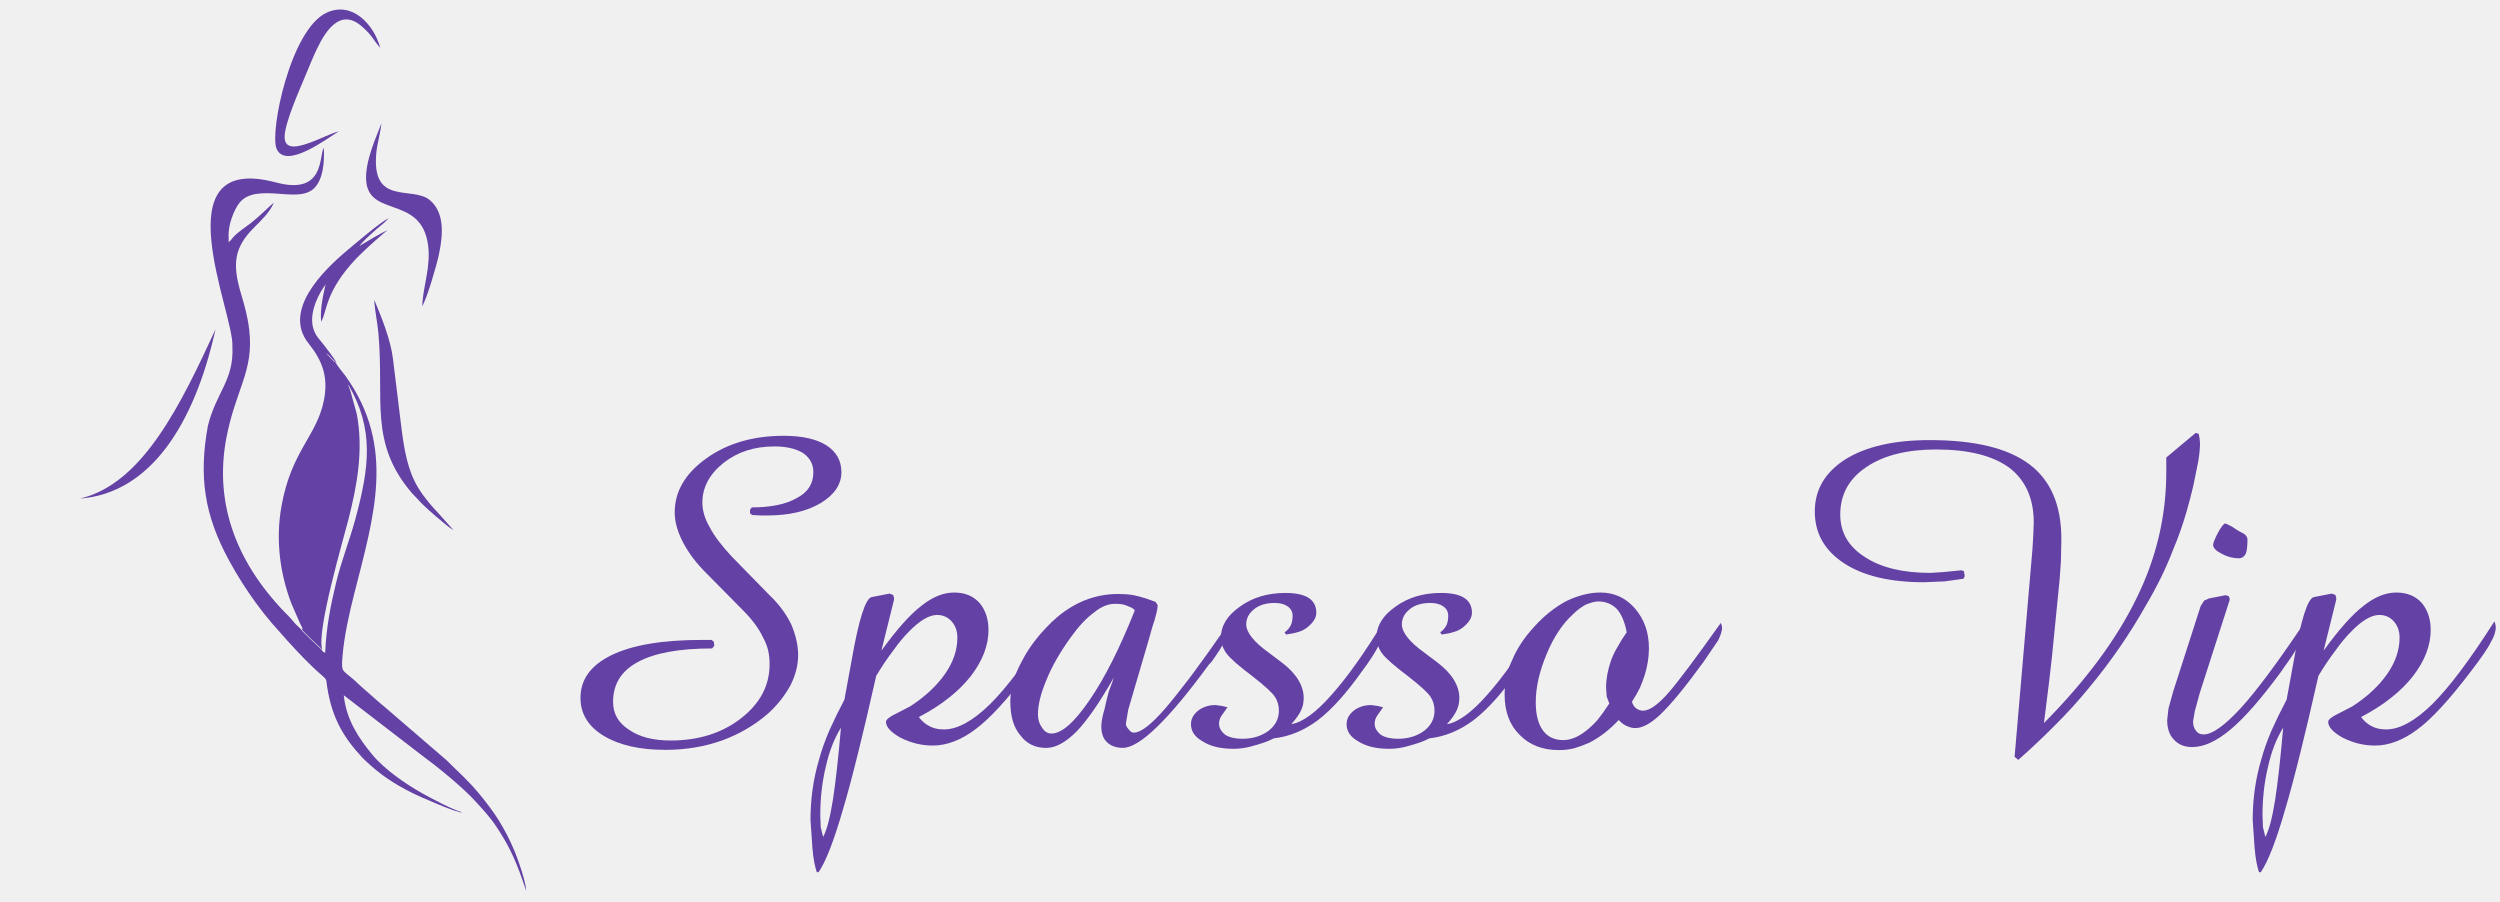
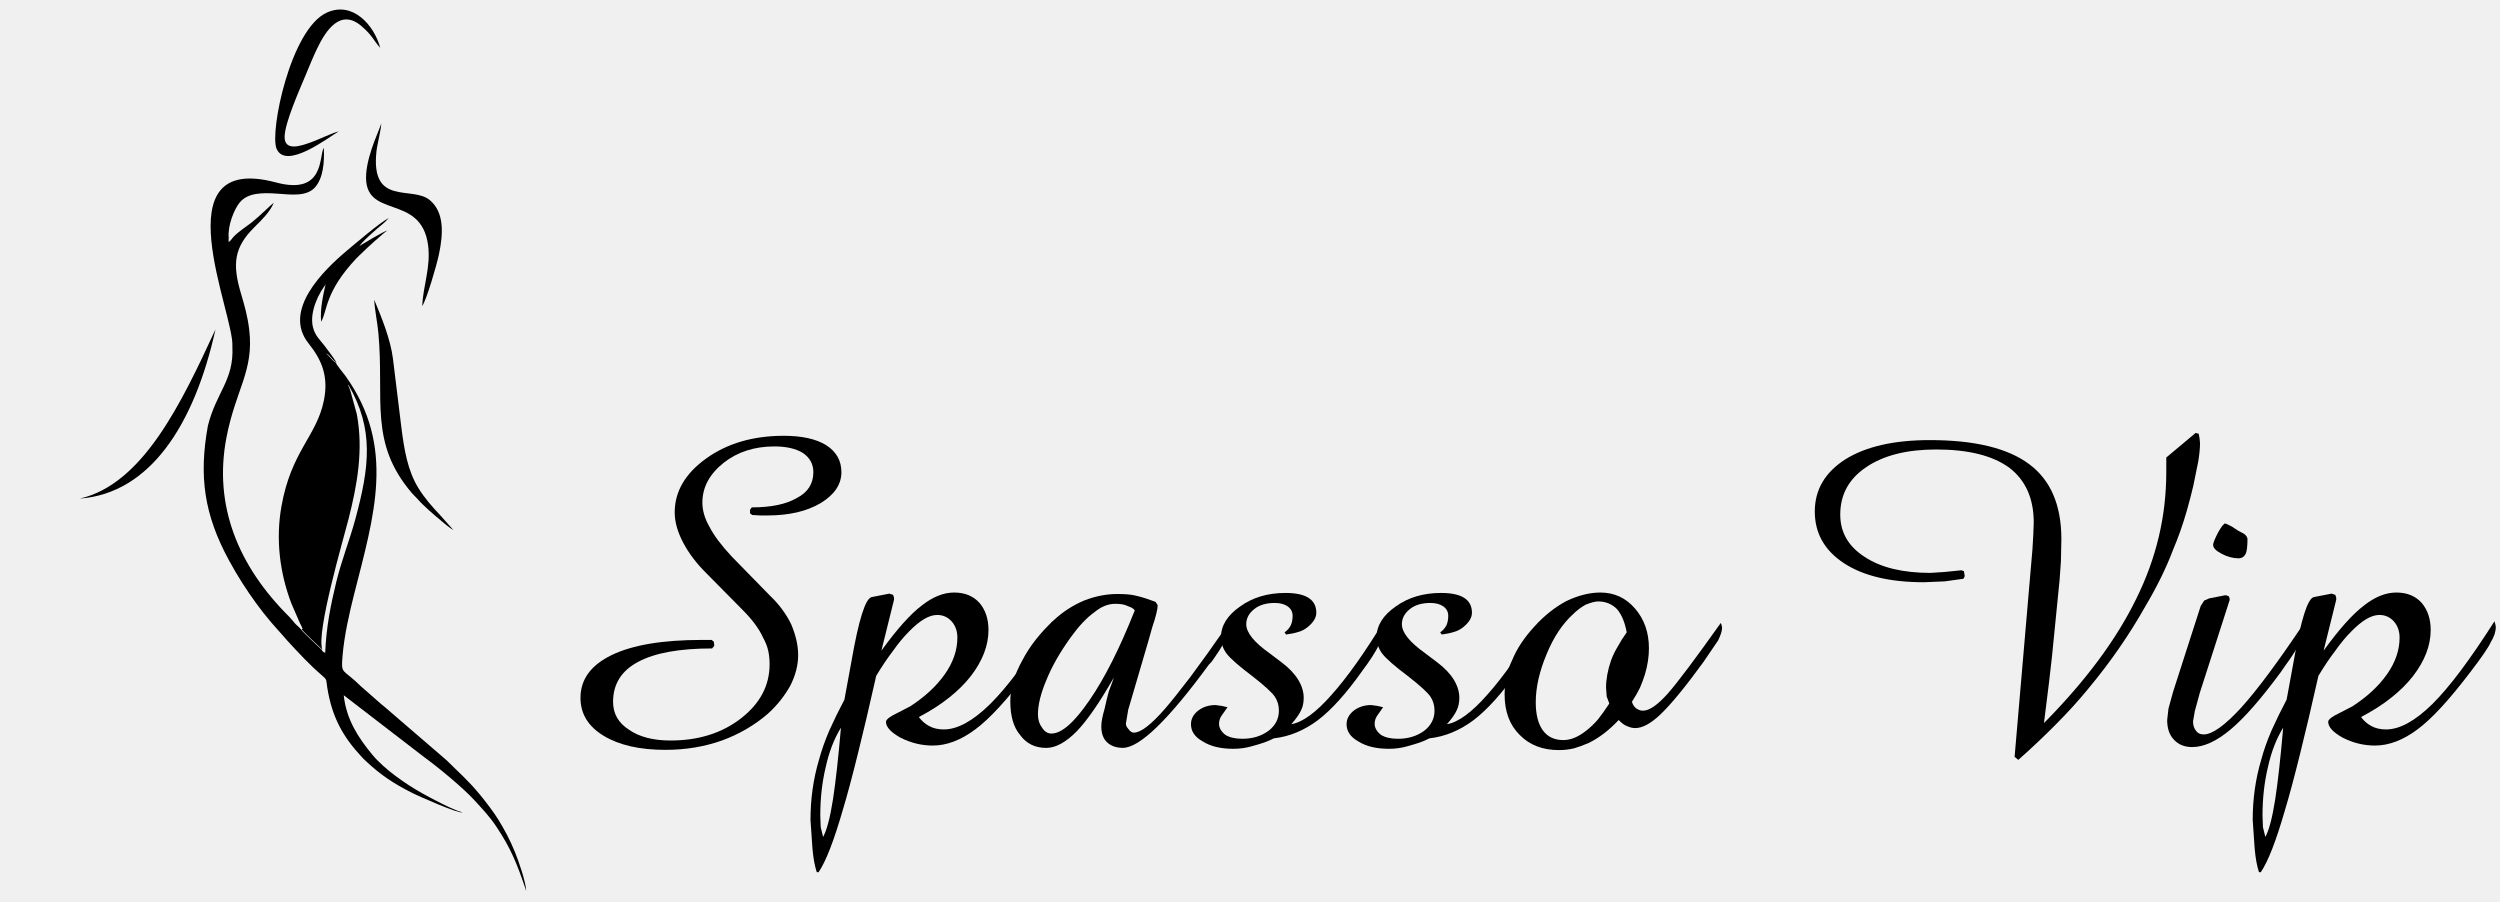
<svg xmlns="http://www.w3.org/2000/svg" version="1.1" id="Camada_1" x="0px" y="0px" viewBox="0 0 11853 4272" enable-background="new 0 0 11853 4272" xml:space="preserve">
-   <path fill-rule="evenodd" clip-rule="evenodd" fill="#6441A5" d="M1430.2,2983.1c6.2,11.3,82.1,82,98,96.5  c-30-81.4,99.2-520.4,124.1-618.1c41.6-163.5,71.2-328,39.4-498.1l-30.3-109.8c-14.9-39.6-10.4-23.9-6.3-29.6  c-8.8-21.1-37.3-57.1-50.9-75.4c-19.5-26.1-39.8-47.9-57.1-73.5c20.1,11.1,24.1,29.1,49,44.5c-20-32.1-38.2-54-58.4-81.4  c-18.9-25.6-43.3-44.9-53.8-86.3c-18.5-73.3,29.9-167.6,64.3-207.9c10.1-15.9,17.2-41.1,27.5-57.3  c50.6-80.2,117.9-105.6,128.6-118.6c3.3-14.9,89-89.1,102.5-99.9c7.9-6.4,10.2-7.9,17.9-15.2l19.2-19.5  c-41.3,20.1-157.5,119.9-198,153.8c-113.2,94.9-307.6,285-182.9,440.9c63.8,79.8,95.4,157.5,72.6,270.5  c-34.4,170.4-154.7,238.8-201.3,502.6c-27.6,155.9-8.2,315.5,47.8,461.4l40.2,92.4c1.8,3.6,6.7,12.4,7.7,15  C1438.9,2992.5,1434.4,2978.3,1430.2,2983.1z" />
-   <path fill-rule="evenodd" clip-rule="evenodd" fill="#6441A5" d="M1651.6,1824c123.7,212.3,99.2,392.6,33.3,636.8  c-27.1,100.4-65.2,194.1-90.9,299.8c-26.6,109.7-47.5,215.2-52.2,334.6c-9.4-4.5-12.6-5.3-17.2-15.5c-15.9-14.5-91.9-85.2-98-96.5  c-8.5-10.2-19.6-17.8-29.2-28.8c-9.1-10.5-15.9-19.9-25.7-29.7c-243.4-241.6-360-528.8-298-850.6c44-228.6,131.2-315.2,107.9-511  c-7.4-62.4-22.1-114.6-38.9-170.8c-41.9-140.1-33.2-219,62.5-314.1c31.1-31,76.5-74.4,92.7-117.1c-14.3,10.7-66.6,63.7-105.1,93.8  c-28.9,22.6-57.9,39.9-84.4,66.7c-9.2,9.4-12.4,18.3-24.5,26.3l0.3-22.1c-4.9-57.3,26.5-135.2,53.2-166.8  c37.8-44.6,104-46.2,178-40.8c68.4,5,139.1,14,178.4-30.3c38-42.9,45.1-117.3,41.5-187.2c-24.2,35.7,7.5,227.1-226.6,164.4  c-552.1-147.8-196.8,624-206.9,777.4c8.1,161.3-76.9,216.6-116.3,377.1c-43,237.9-18.2,420.3,100.7,638.1  c41.6,76.3,81,137.2,127.1,200.9c24.4,33.8,47.2,62.2,73,92.7l76,86.1c50.3,55,108.1,117.3,163.8,164.4c25.9,21.8,19.3,20,25.7,59.2  c22.8,139.9,73.2,231.3,164.4,329.2c7.6,8.2,12.6,12.6,20.6,20.1c65.1,61.3,128.1,104.3,218.7,149.8c26.3,13.2,216.8,98.1,237,91.6  c-46.3-12.1-148.6-67.2-190.3-90.4c-79.3-44-180.9-115.3-237-183.2c-65.9-79.9-123.1-165.7-135.5-281.9l381.7,293.7  c67.7,49.2,185.9,146.7,239.8,206.2c36.3,40.1,68.6,73,101.9,122.8c67.9,101.7,98.4,175,141.8,305.5c-2.6-47.3-36.1-141.7-53.2-184  c-23.2-57.2-49.8-107-78.6-153.7c-21.6-35.1-60.1-85.9-87.5-118.9c-61.8-74.4-97.7-102.5-157.7-162.8l-299-257.5  c-6.4-5.6-9.9-7.3-16.3-13.3l-92.2-81c-86.6-86.1-94.1-51.7-86.4-142.9c8-95.9,31.8-201.5,55.2-293.8  c93.7-370.3,198.6-696.9-40-1032.4c-10-14.1-44.2-54-46.6-64.3c-24.9-15.3-28.9-33.3-49-44.5c17.3,25.6,37.6,47.4,57.1,73.5  C1614.3,1766.9,1642.8,1802.9,1651.6,1824z" />
-   <path fill-rule="evenodd" clip-rule="evenodd" fill="#6441A5" d="M1606.4,622.8c-36.1,9-91.9,37.8-133.4,52.4  c-43.7,15.3-124.9,45.5-123.6-27.7c1.2-66.4,71.9-224.5,97.4-285.9c18.1-43.6,36.9-90.3,56.7-131.4  c41.6-86.5,110.9-192.1,210.8-106.1c53,45.7,54.7,65.4,88.6,102.9C1773.6,117.9,1671.9,4.6,1550,59.5  c-173,77.8-271.7,566.2-239,644.8C1354.5,809.4,1559.2,649.8,1606.4,622.8z" />
-   <path fill-rule="evenodd" clip-rule="evenodd" fill="#6441A5" d="M2149.8,2513.2l-63.4-71.2c-37.6-39.6-74.3-81.4-103.2-128.8  c-50.1-82-66.8-179.3-80.4-288.3c-13.4-107.8-26.5-216-39.7-324c-11.3-92.6-56-201.1-88.9-279.8c2.2,47.7,15.3,107.6,20,159.9  c28.3,314.5-46.3,517.7,159.6,757.9c7.4,8.7,14.4,14.2,21.7,22.4c36.5,41.6,78.2,75.6,120.6,111.6  C2109.8,2484.6,2132.2,2503.6,2149.8,2513.2z" />
-   <path fill-rule="evenodd" clip-rule="evenodd" fill="#6441A5" d="M2001.7,1451.5c21.8-33.2,68.2-192.7,79.4-245.4  c21.6-102.3,24.3-199.5-42.4-256.6c-83.5-71.5-282.3,31.8-253.8-232.1c3.9-36,23.4-108.1,22.8-134.2c0.2,14.2-64.5,139-71.6,241  c-15.5,222.7,261.4,85.4,293.8,340.4C2042.8,1266.9,2005.8,1355.3,2001.7,1451.5z" />
-   <path fill-rule="evenodd" clip-rule="evenodd" fill="#6441A5" d="M378.2,2364c330.9-24.9,542.2-345.5,643.6-802.6  C860.1,1911,678.1,2295.2,378.2,2364z" />
-   <path fill-rule="evenodd" clip-rule="evenodd" fill="#6441A5" d="M1700.8,1168.1c-10.7,12.9-77.9,38.3-128.6,118.6  c-10.2,16.2-17.4,41.4-27.5,57.3c-13,56.3-27.3,118.5-22.3,181.3c30.3-49,15.4-139.6,167.9-301c8.8-9.3,15.5-14.7,24.3-23.7  c19.5-20,113.8-105.6,123.2-108.2C1820,1095.5,1723.5,1154.8,1700.8,1168.1z" />
+   <path fill-rule="evenodd" clip-rule="evenodd" fill="#000000" d="M1430.2,2983.1c6.2,11.3,82.1,82,98,96.5  c-30-81.4,99.2-520.4,124.1-618.1c41.6-163.5,71.2-328,39.4-498.1l-30.3-109.8c-14.9-39.6-10.4-23.9-6.3-29.6  c-8.8-21.1-37.3-57.1-50.9-75.4c-19.5-26.1-39.8-47.9-57.1-73.5c20.1,11.1,24.1,29.1,49,44.5c-20-32.1-38.2-54-58.4-81.4  c-18.9-25.6-43.3-44.9-53.8-86.3c-18.5-73.3,29.9-167.6,64.3-207.9c10.1-15.9,17.2-41.1,27.5-57.3  c50.6-80.2,117.9-105.6,128.6-118.6c3.3-14.9,89-89.1,102.5-99.9c7.9-6.4,10.2-7.9,17.9-15.2l19.2-19.5  c-41.3,20.1-157.5,119.9-198,153.8c-113.2,94.9-307.6,285-182.9,440.9c63.8,79.8,95.4,157.5,72.6,270.5  c-34.4,170.4-154.7,238.8-201.3,502.6c-27.6,155.9-8.2,315.5,47.8,461.4l40.2,92.4c1.8,3.6,6.7,12.4,7.7,15  C1438.9,2992.5,1434.4,2978.3,1430.2,2983.1z" />
+   <path fill-rule="evenodd" clip-rule="evenodd" fill="#000000" d="M1651.6,1824c123.7,212.3,99.2,392.6,33.3,636.8  c-27.1,100.4-65.2,194.1-90.9,299.8c-26.6,109.7-47.5,215.2-52.2,334.6c-9.4-4.5-12.6-5.3-17.2-15.5c-15.9-14.5-91.9-85.2-98-96.5  c-8.5-10.2-19.6-17.8-29.2-28.8c-9.1-10.5-15.9-19.9-25.7-29.7c-243.4-241.6-360-528.8-298-850.6c44-228.6,131.2-315.2,107.9-511  c-7.4-62.4-22.1-114.6-38.9-170.8c-41.9-140.1-33.2-219,62.5-314.1c31.1-31,76.5-74.4,92.7-117.1c-14.3,10.7-66.6,63.7-105.1,93.8  c-28.9,22.6-57.9,39.9-84.4,66.7c-9.2,9.4-12.4,18.3-24.5,26.3l0.3-22.1c-4.9-57.3,26.5-135.2,53.2-166.8  c37.8-44.6,104-46.2,178-40.8c68.4,5,139.1,14,178.4-30.3c38-42.9,45.1-117.3,41.5-187.2c-24.2,35.7,7.5,227.1-226.6,164.4  c-552.1-147.8-196.8,624-206.9,777.4c8.1,161.3-76.9,216.6-116.3,377.1c-43,237.9-18.2,420.3,100.7,638.1  c41.6,76.3,81,137.2,127.1,200.9c24.4,33.8,47.2,62.2,73,92.7l76,86.1c50.3,55,108.1,117.3,163.8,164.4c25.9,21.8,19.3,20,25.7,59.2  c22.8,139.9,73.2,231.3,164.4,329.2c7.6,8.2,12.6,12.6,20.6,20.1c65.1,61.3,128.1,104.3,218.7,149.8c26.3,13.2,216.8,98.1,237,91.6  c-46.3-12.1-148.6-67.2-190.3-90.4c-79.3-44-180.9-115.3-237-183.2c-65.9-79.9-123.1-165.7-135.5-281.9l381.7,293.7  c67.7,49.2,185.9,146.7,239.8,206.2c36.3,40.1,68.6,73,101.9,122.8c67.9,101.7,98.4,175,141.8,305.5c-2.6-47.3-36.1-141.7-53.2-184  c-23.2-57.2-49.8-107-78.6-153.7c-21.6-35.1-60.1-85.9-87.5-118.9c-61.8-74.4-97.7-102.5-157.7-162.8l-299-257.5  c-6.4-5.6-9.9-7.3-16.3-13.3l-92.2-81c-86.6-86.1-94.1-51.7-86.4-142.9c8-95.9,31.8-201.5,55.2-293.8  c93.7-370.3,198.6-696.9-40-1032.4c-10-14.1-44.2-54-46.6-64.3c-24.9-15.3-28.9-33.3-49-44.5c17.3,25.6,37.6,47.4,57.1,73.5  C1614.3,1766.9,1642.8,1802.9,1651.6,1824z" />
+   <path fill-rule="evenodd" clip-rule="evenodd" fill="#000000" d="M1606.4,622.8c-36.1,9-91.9,37.8-133.4,52.4  c-43.7,15.3-124.9,45.5-123.6-27.7c1.2-66.4,71.9-224.5,97.4-285.9c18.1-43.6,36.9-90.3,56.7-131.4  c41.6-86.5,110.9-192.1,210.8-106.1c53,45.7,54.7,65.4,88.6,102.9C1773.6,117.9,1671.9,4.6,1550,59.5  c-173,77.8-271.7,566.2-239,644.8C1354.5,809.4,1559.2,649.8,1606.4,622.8z" />
+   <path fill-rule="evenodd" clip-rule="evenodd" fill="#000000" d="M2149.8,2513.2l-63.4-71.2c-37.6-39.6-74.3-81.4-103.2-128.8  c-50.1-82-66.8-179.3-80.4-288.3c-13.4-107.8-26.5-216-39.7-324c-11.3-92.6-56-201.1-88.9-279.8c2.2,47.7,15.3,107.6,20,159.9  c28.3,314.5-46.3,517.7,159.6,757.9c7.4,8.7,14.4,14.2,21.7,22.4c36.5,41.6,78.2,75.6,120.6,111.6  C2109.8,2484.6,2132.2,2503.6,2149.8,2513.2z" />
+   <path fill-rule="evenodd" clip-rule="evenodd" fill="#000000" d="M2001.7,1451.5c21.8-33.2,68.2-192.7,79.4-245.4  c21.6-102.3,24.3-199.5-42.4-256.6c-83.5-71.5-282.3,31.8-253.8-232.1c3.9-36,23.4-108.1,22.8-134.2c0.2,14.2-64.5,139-71.6,241  c-15.5,222.7,261.4,85.4,293.8,340.4C2042.8,1266.9,2005.8,1355.3,2001.7,1451.5z" />
+   <path fill-rule="evenodd" clip-rule="evenodd" fill="#000000" d="M378.2,2364c330.9-24.9,542.2-345.5,643.6-802.6  C860.1,1911,678.1,2295.2,378.2,2364z" />
+   <path fill-rule="evenodd" clip-rule="evenodd" fill="#000000" d="M1700.8,1168.1c-10.7,12.9-77.9,38.3-128.6,118.6  c-10.2,16.2-17.4,41.4-27.5,57.3c-13,56.3-27.3,118.5-22.3,181.3c30.3-49,15.4-139.6,167.9-301c8.8-9.3,15.5-14.7,24.3-23.7  c19.5-20,113.8-105.6,123.2-108.2C1820,1095.5,1723.5,1154.8,1700.8,1168.1z" />
  <path fill-rule="evenodd" clip-rule="evenodd" fill="#FFFFFF" d="M7085,4769.8c-5,5.1-26.3,36.2-23.5,49.3c2.6,12.1,33,25.2,49.9,26  c33,1.5,22.5-46.4,21.9-47.7C7131,4793,7094.5,4771.4,7085,4769.8z" />
  <path fill-rule="evenodd" clip-rule="evenodd" fill="#FFFFFF" d="M7092.6,4780.6c-5,5.1-26.3,36.2-23.5,49.3  c2.6,12.1,33,25.2,49.9,26c33,1.5,22.5-46.4,21.9-47.7C7138.7,4803.8,7102.2,4782.1,7092.6,4780.6z" />
  <path fill-rule="evenodd" clip-rule="evenodd" fill="#FFFFFF" d="M4026.7,4773.7" />
  <path fill-rule="evenodd" clip-rule="evenodd" fill="#FFFFFF" d="M4033.6,4783.4" />
  <path fill-rule="evenodd" clip-rule="evenodd" fill="#FFFFFF" d="M4044.6,4821.2" />
  <path fill-rule="evenodd" clip-rule="evenodd" fill="#FFFFFF" d="M4050,4828.7" />
  <g>
-     <path fill="#6441A5" d="M3374.2,3034.1l10.3,8.5l2.1,19.1l-10.3,12.7c-155.5,0-272.4,21.3-350.9,63.8   c-79.1,41.9-118.7,105-118.7,189.4c0,56.3,25.4,100.6,76.4,132.8c48.8,33.6,114.2,50.5,196.1,50.5c132.8,0,244.2-35.1,334.4-105.3   c90.1-70.2,135.2-155.5,135.2-255.9c0-22.7-2.1-43.7-6.2-63c-4.1-19.9-12.4-41.3-24.8-64c-18.6-40.6-49.5-82.9-92.9-126.9   l-175.4-177.5c-46.8-46.1-83.6-94.6-110.4-145.5c-26.8-50.9-40.2-98.7-40.2-143.4c0-99.1,49.9-184.4,149.6-255.9   c99.7-71.5,222.2-107.3,367.4-107.3c86,0,153.1,14.8,201.2,44.4c48.2,31,72.2,73.6,72.2,128c0,57.8-32.7,106.6-98,146.5   c-66,39.2-150.3,58.8-252.8,58.8h-32l-40.2-2.1l-10.3-8.3V2417l8.3-11.4c91.5,0,162.7-14.8,213.6-44.4   c52.3-26.8,78.4-67.8,78.4-122.8c0-37.8-16.5-68.1-49.5-90.8c-33.7-20.6-78.8-31-135.2-31c-94.3,0-174.4,25.8-240.4,77.4   c-67.4,53.7-101.1,116.6-101.1,188.9c0,37.8,11.4,76.4,34.1,115.6c21.3,41.3,56.4,88.1,105.3,140.3l181.6,185.8   c42.6,40.6,76,85.7,100.1,135.2c22,52.3,33,100.8,33,145.5c0,48.2-12.4,96.7-37.2,145.5c-27.5,49.5-63,93.9-106.3,133.1   c-64,55-136.6,97.4-217.7,126.9c-83.2,29.6-172.7,44.4-268.3,44.4c-121.8,0-219.3-22.2-292.6-66.6   c-73.3-44.4-109.9-104.4-109.9-180.1c0-87.4,49.4-155,148.1-202.8c98.7-47.8,241.3-71.7,427.7-71.7H3374.2z" />
-     <path fill="#6441A5" d="M3880.9,4135.3h-8.3c-9.6-28.2-16.5-65.7-20.6-112.5l-9.3-135.2c0-99.8,13.4-194.7,40.2-284.8   c11.7-44,28.2-90.8,49.5-140.3c21.3-47.5,45.1-96,71.2-145.5l34.1-185.8c33.7-193.3,65.4-293.4,94.9-300.3l84.6-16.5l17.5,6.2   l4.1,14.4v8.3l-59.9,241.5c73.6-101.8,137.3-173,190.9-213.6c52.3-41.3,103.5-61.9,153.8-61.9c50.9,0,91.2,16.5,120.7,49.5   c28.2,33.7,42.3,76.4,42.3,128c0,73.6-28.2,146.9-84.6,219.8c-28.2,35.8-61.9,69.1-101.1,100.1c-39.9,32.3-88.1,63.3-144.5,92.9   c13.1,17.9,29.4,32.2,49,42.8c19.6,10.7,42.8,16,69.7,16c64.7,0,137.9-40.2,219.8-120.7c80.5-79.8,178.5-210.5,294.1-392.1   l4.1,14.4l2.1,12.4c0,22.7-7.9,46.8-23.7,72.2c-5.5,12.4-16,29.9-31.5,52.6c-15.5,22.7-36.6,51.6-63.5,86.7   c-101.1,133.5-185.4,225-252.8,274.5c-68.1,50.9-135.2,76.4-201.2,76.4c-53.7,0-105.3-12.7-154.8-38.2   c-44.7-25.4-67.1-50.2-67.1-74.3c0-11,18.2-25.1,54.7-42.3l59.9-31c70.2-45.4,125-96.3,164.6-152.7   c39.6-56.4,59.3-114.2,59.3-173.4c0-29.6-8.6-54.7-25.8-75.3c-18.6-21.3-42-32-70.2-32c-37.8,0-82.2,26.2-133.1,78.4   c-24.8,24.8-49.9,55-75.3,90.8c-26.8,35.1-53.7,75-80.5,119.7c-32.3,143.8-60.5,263.8-84.6,360.2   c-28.2,114.2-52.3,204.3-72.2,270.4C3954.1,3985.6,3915.3,4085.7,3880.9,4135.3z M3902.5,3968.1c17.2-31,32.7-89.4,46.4-175.4   c13.1-84.6,25.8-198.8,38.2-342.6c-32.3,52.3-56.4,114.5-72.2,186.8c-17.2,71.5-25.8,148.2-25.8,230.1l2.1,54.7L3902.5,3968.1z" />
-     <path fill="#6441A5" d="M5281.3,3211.6c-34.4,60.5-65.7,111.1-93.9,151.7c-28.9,42-56.1,76.4-81.5,103.2   c-52.3,53-100.8,79.5-145.5,79.5c-52.3,0-93.2-19.9-122.8-59.9c-31.7-36.5-47.5-90.1-47.5-161c0-60.5,18.6-124.5,55.7-191.9   c35.1-68.1,85.3-132.4,150.7-193c42-39.2,89.8-70.2,143.4-92.9c52.3-20.6,104.9-31,157.9-31c34.4,0,61,2.1,80,6.2   c18.9,4.1,36.8,8.9,53.7,14.4c16.8,5.5,32.5,11,47,16.5l10.3,15.5c0,19.3-8.6,54.4-25.8,105.3l-18.6,66l-92.9,316.8l-2.1,6.2   l-11.4,68.1c0,8.3,4.5,17.2,13.4,26.8c6.9,10.3,15.1,15.5,24.8,15.5c32.3,0,81.2-37.5,146.5-112.5c28.2-32.3,68.1-82.2,119.7-149.6   c50.9-68.1,108-147.9,171.3-239.4l2.1,14.4l2.1,13.4c0,22.7-21,63.6-62.9,122.8l-10.3,14.4l-13.4,14.4   c-192.6,262.8-328.5,394.2-407.6,394.2c-31,0-55.7-8.6-74.3-25.8c-18.6-17.2-27.9-42.7-27.9-76.4c0-19.9,5.2-47.5,15.5-82.6   c8.3-37.8,15.1-66,20.6-84.6C5268.5,3248.5,5276.4,3226.8,5281.3,3211.6z M5380.3,2893.8c-2.8-4.1-7.6-8.3-14.5-12.4   c-6.9-2.7-16.9-6.9-29.9-12.4c-12.4-4.1-28.6-6.2-48.5-6.2c-33.7,0-66.7,13.4-99.1,40.2c-36.5,26.2-74,66-112.5,119.7   c-50.9,70.9-89.1,137.9-114.5,201.2c-26.8,63.3-40.2,117.6-40.2,163.1c0,24.8,6.5,45.8,19.6,63c11.7,18.6,26.5,27.9,44.4,27.9   c48.2,0,108-52.3,179.6-156.9C5236.9,3216.5,5308.8,3074,5380.3,2893.8z" />
-     <path fill="#6441A5" d="M6039.8,3500.6c-16.5,8.3-32.2,15-47,20.1c-14.8,5.2-34.9,11.2-60.4,18.1c-26.8,7.6-55.1,11.4-84.6,11.4   c-60.5,0-109.1-11.7-145.5-35.1c-37.2-20.6-55.7-47.8-55.7-81.5c0-25.4,12-47.5,36.1-66c22.7-16.5,49.5-24.8,80.5-24.8l29.9,4.1   l26.8,6.2c-9.6,13.8-18.8,26.7-27.3,38.7c-8.6,12-12.9,25.3-12.9,39.7c0,19.3,10,36.8,29.9,52.6c19.9,12.4,46.8,18.6,80.5,18.6   c48.8,0,90.5-12.7,124.9-38.2c32.3-25.4,48.5-57.1,48.5-94.9c0-25.4-6.5-47.8-19.6-67.1c-13.8-19.9-48.9-51.9-105.3-96   c-63.3-47.5-104.2-83.2-122.8-107.3c-17.9-24.1-26.8-50.2-26.8-78.4c0-55,30.3-103.5,90.8-145.5c59.2-42.7,130.7-64,214.6-64   c49.5,0,86.3,7.9,110.4,23.7c24.1,15.8,36.1,39.2,36.1,70.2c0,23.4-14.1,46.4-42.3,69.1c-13.1,10.3-27.2,17.5-42.3,21.7   c-17.2,5.5-36.8,9.6-58.8,12.4l-7.2-10.3c13.1-8.9,23-20.3,29.9-34.1c5.5-12.4,8.3-27.2,8.3-44.4c0-18.6-7.7-33.4-23.2-44.4   c-15.5-11-36-16.5-61.4-16.5c-40.6,0-72.9,9.6-97,28.9c-25.5,20-38.2,44-38.2,72.2c0,39.2,36.8,85,110.4,137.3l58.8,44.4   c35.1,26.8,61,54.4,77.9,82.6c16.9,28.2,25.3,56.4,25.3,84.6c0,22.7-4.1,42.3-12.4,58.8c-8.3,18.6-23.7,40.6-46.4,66   c53.7-8.9,117.6-55.7,191.9-140.3c73.6-82.6,155.5-197.8,245.6-345.7l6.2,8.3l2.1,14.4c0,11-2.1,23.2-6.2,36.6   c-4.1,13.4-11.7,29.4-22.7,48c-15.8,33.7-43.3,76.7-82.6,129c-73.6,103.9-142.8,180.6-207.4,230.1   C6183.2,3463.4,6113.4,3492.3,6039.8,3500.6z" />
-     <path fill="#6441A5" d="M6777.6,3500.6c-16.5,8.3-32.2,15-47,20.1c-14.8,5.2-34.9,11.2-60.4,18.1c-26.8,7.6-55.1,11.4-84.6,11.4   c-60.5,0-109.1-11.7-145.5-35.1c-37.2-20.6-55.7-47.8-55.7-81.5c0-25.4,12-47.5,36.1-66c22.7-16.5,49.5-24.8,80.5-24.8l29.9,4.1   l26.8,6.2c-9.6,13.8-18.8,26.7-27.3,38.7c-8.6,12-12.9,25.3-12.9,39.7c0,19.3,10,36.8,29.9,52.6c19.9,12.4,46.8,18.6,80.5,18.6   c48.8,0,90.5-12.7,124.9-38.2c32.3-25.4,48.5-57.1,48.5-94.9c0-25.4-6.5-47.8-19.6-67.1c-13.8-19.9-48.9-51.9-105.3-96   c-63.3-47.5-104.2-83.2-122.8-107.3c-17.9-24.1-26.8-50.2-26.8-78.4c0-55,30.3-103.5,90.8-145.5c59.2-42.7,130.7-64,214.7-64   c49.5,0,86.3,7.9,110.4,23.7c24.1,15.8,36.1,39.2,36.1,70.2c0,23.4-14.1,46.4-42.3,69.1c-13.1,10.3-27.2,17.5-42.3,21.7   c-17.2,5.5-36.8,9.6-58.8,12.4l-7.2-10.3c13.1-8.9,23-20.3,29.9-34.1c5.5-12.4,8.3-27.2,8.3-44.4c0-18.6-7.7-33.4-23.2-44.4   c-15.5-11-36-16.5-61.4-16.5c-40.6,0-72.9,9.6-97,28.9c-25.5,20-38.2,44-38.2,72.2c0,39.2,36.8,85,110.4,137.3l58.8,44.4   c35.1,26.8,61,54.4,77.9,82.6c16.9,28.2,25.3,56.4,25.3,84.6c0,22.7-4.1,42.3-12.4,58.8c-8.3,18.6-23.7,40.6-46.4,66   c53.7-8.9,117.6-55.7,191.9-140.3c73.6-82.6,155.5-197.8,245.6-345.7l6.2,8.3l2.1,14.4c0,11-2.1,23.2-6.2,36.6   c-4.1,13.4-11.7,29.4-22.7,48c-15.8,33.7-43.3,76.7-82.6,129c-73.6,103.9-142.8,180.6-207.4,230.1   C6921.1,3463.4,6851.2,3492.3,6777.6,3500.6z" />
-     <path fill="#6441A5" d="M7737.4,3327.2c4.1,14.4,11.2,25.1,21.2,32c10,6.9,20.5,10.3,31.5,10.3c29.6,0,68.5-26.8,116.6-80.5   c46.8-53,130.7-164.8,251.8-335.4l4.1,10.3l2.1,12.4c0,14.4-6.2,34.4-18.6,59.9l-70.2,103.2c-86,118.3-154.5,201.6-205.4,249.7   c-44.7,42-83.9,62.9-117.6,62.9c-11.7,0-23.7-2.7-36.1-8.3c-13.1-4.1-27.2-14.1-42.3-29.9c-45.4,48.2-92.5,84.3-141.4,108.4   c-25.5,11-48.9,19.6-70.2,25.8c-22.7,5.5-46.8,8.3-72.2,8.3c-77.1,0-139-24.1-185.8-72.2c-47.5-46.8-71.2-110.4-71.2-190.9   c0-60.5,12-115.2,36.1-164.1c22-53.7,57.1-106.6,105.3-158.9c46.1-50.9,96.7-91.2,151.7-120.7c56.4-26.8,110.1-40.2,161-40.2   c66,0,120.9,25.5,164.6,76.4c43.7,50.9,65.5,113.5,65.5,187.8c0,39.9-6.2,80.8-18.6,122.8c-7.6,24.1-15.5,45.4-23.7,64   C7767.3,3278,7754.5,3300.4,7737.4,3327.2z M7712.6,2998c-8.9-48.1-24.4-85-46.4-110.4c-24.1-24.1-53.7-36.1-88.7-36.1   c-14.4,0-34.4,5.2-59.9,15.5c-22,12.4-41.6,27.2-58.8,44.4c-50.9,46.1-92.9,109.4-125.9,189.9c-34.4,81.9-51.6,157.9-51.6,228.1   c0,57.8,11.2,102.2,33.5,133.1c22.3,31,54.9,46.4,97.5,46.4c33.7,0,68.8-14.1,105.3-42.3c21.3-16.5,40.6-34.7,57.8-54.7   c15.1-18.6,33.4-44,54.7-76.4l-12.4-33l-3.1-42.3c0-39.9,7.9-82.9,23.7-129c8.3-22.7,18.9-44.7,32-66   C7681.3,3044.5,7695.4,3022.1,7712.6,2998z" />
-     <path fill="#6441A5" d="M9569.1,3602.8l-17.5-14.4l84.6-983.5l4.1-70.2l2.1-56.8c0-114.2-38.5-200.9-115.6-260.1   c-79.1-57.8-194.7-86.7-346.7-86.7c-138.3,0-248.4,27.5-330.2,82.6c-83.2,55-124.9,130.4-124.9,226c0,84.6,38.9,151.7,116.6,201.2   c76.4,50.2,179.9,75.3,310.6,75.3l64-4.1l83.6-8.3l11.4,4.1l4.1,23.7l-6.2,12.4l-88.9,12.4l-98.2,4.1   c-161.9,0-288.7-30.3-380.3-90.8c-91.6-60.5-137.4-142.1-137.4-244.6c0-103.2,48.5-185.8,145.6-247.7   c97.1-60.5,230.3-90.8,399.7-90.8c212.8,0,370.1,38.2,472,114.6c101.2,75.7,151.8,194,151.8,355l-2.1,103.2l-6.2,88.7l-36.1,363.3   l-14.5,126.9l-23.7,189.9c197.4-199.5,343.3-395.9,437.6-589.3c94.9-191.3,142.4-391.5,142.4-600.6v-41.3v-27.9l139.3-116.6   l14.4,4.1l4.1,21.7l2.1,22.7c0,24.1-2.8,53-8.3,86.7l-23.7,116.6c-9.6,40.6-20,80.2-31,118.7c-18.6,64.7-39.9,125.2-64,181.6   c-32.3,86-76,175.4-131.1,268.3c-77.1,136.9-167.9,268-272.4,393.2c-46.1,56.4-98,113.5-155.8,171.3   C9685.4,3496.8,9626.9,3551.8,9569.1,3602.8z" />
-     <path fill="#6441A5" d="M10302.8,3280.8l131.1-407.6l16.5-25.8l23.7-10.3l73.3-14.4h8.3l11.3,4.1l4.1,10.3v8.3l-141.4,439.6   l-23.7,86.7l-8.3,48.5c0,17.2,4.1,31.3,12.4,42.3c8.3,13.1,21,19.6,38.2,19.6c40.6,0,99.7-42.3,177.5-126.9   c76.4-84.6,174.4-216.4,294.1-395.2l2.1,16.5l2.1,10.3c0,31.7-30.3,88.7-90.8,171.3l-20.6,29.9   c-92.2,125.2-171.3,215.5-237.4,270.9c-66,55.4-126.6,83.1-181.6,83.1c-36.5,0-65.4-11.7-86.7-35.1c-21.3-22-32-53-32-92.9   l6.2-54.7L10302.8,3280.8z M10613.5,2647.1c-13.1,0-26.7-1.9-40.8-5.7c-14.1-3.8-27.3-9.1-39.7-16c-26.8-13.8-40.2-27.9-40.2-42.3   c0-8.3,7.9-27.9,23.7-58.8c6.9-12.4,13.8-23,20.6-32c2.7-2.7,6.2-6.2,10.3-10.3c5.5,0,16.8,4.8,34.1,14.4l29.9,19.6l15.5,8.3   c16.5,6.9,26.1,16.9,28.9,29.9c0,35.1-2.8,58.8-8.3,71.2C10639.9,2639.9,10628.6,2647.1,10613.5,2647.1z" />
-     <path fill="#6441A5" d="M10718.7,4135.3h-8.3c-9.6-28.2-16.5-65.7-20.6-112.5l-9.3-135.2c0-99.8,13.4-194.7,40.2-284.8   c11.7-44,28.2-90.8,49.5-140.3c21.3-47.5,45.1-96,71.2-145.5l34.1-185.8c33.7-193.3,65.4-293.4,94.9-300.3l84.6-16.5l17.5,6.2   l4.1,14.4v8.3l-59.9,241.5c73.6-101.8,137.3-173,190.9-213.6c52.3-41.3,103.5-61.9,153.8-61.9c50.9,0,91.2,16.5,120.7,49.5   c28.2,33.7,42.3,76.4,42.3,128c0,73.6-28.2,146.9-84.6,219.8c-28.2,35.8-61.9,69.1-101.1,100.1c-39.9,32.3-88.1,63.3-144.5,92.9   c13.1,17.9,29.4,32.2,49,42.8c19.6,10.7,42.8,16,69.7,16c64.7,0,137.9-40.2,219.8-120.7c80.5-79.8,178.5-210.5,294.1-392.1   l4.1,14.4l2.1,12.4c0,22.7-7.9,46.8-23.7,72.2c-5.5,12.4-16,29.9-31.5,52.6c-15.5,22.7-36.6,51.6-63.5,86.7   c-101.1,133.5-185.4,225-252.8,274.5c-68.1,50.9-135.2,76.4-201.2,76.4c-53.7,0-105.3-12.7-154.8-38.2   c-44.7-25.4-67.1-50.2-67.1-74.3c0-11,18.2-25.1,54.7-42.3l59.9-31c70.2-45.4,125-96.3,164.6-152.7   c39.6-56.4,59.3-114.2,59.3-173.4c0-29.6-8.6-54.7-25.8-75.3c-18.6-21.3-42-32-70.2-32c-37.8,0-82.2,26.2-133.1,78.4   c-24.8,24.8-49.9,55-75.3,90.8c-26.8,35.1-53.7,75-80.5,119.7c-32.3,143.8-60.5,263.8-84.6,360.2   c-28.2,114.2-52.3,204.3-72.2,270.4C10792,3985.6,10753.1,4085.7,10718.7,4135.3z M10740.4,3968.1c17.2-31,32.7-89.4,46.4-175.4   c13.1-84.6,25.8-198.8,38.2-342.6c-32.3,52.3-56.4,114.5-72.2,186.8c-17.2,71.5-25.8,148.2-25.8,230.1l2.1,54.7L10740.4,3968.1z" />
+     <path fill="#000000" d="M3374.2,3034.1l10.3,8.5l2.1,19.1l-10.3,12.7c-155.5,0-272.4,21.3-350.9,63.8   c-79.1,41.9-118.7,105-118.7,189.4c0,56.3,25.4,100.6,76.4,132.8c48.8,33.6,114.2,50.5,196.1,50.5c132.8,0,244.2-35.1,334.4-105.3   c90.1-70.2,135.2-155.5,135.2-255.9c0-22.7-2.1-43.7-6.2-63c-4.1-19.9-12.4-41.3-24.8-64c-18.6-40.6-49.5-82.9-92.9-126.9   l-175.4-177.5c-46.8-46.1-83.6-94.6-110.4-145.5c-26.8-50.9-40.2-98.7-40.2-143.4c0-99.1,49.9-184.4,149.6-255.9   c99.7-71.5,222.2-107.3,367.4-107.3c86,0,153.1,14.8,201.2,44.4c48.2,31,72.2,73.6,72.2,128c0,57.8-32.7,106.6-98,146.5   c-66,39.2-150.3,58.8-252.8,58.8h-32l-40.2-2.1l-10.3-8.3V2417l8.3-11.4c91.5,0,162.7-14.8,213.6-44.4   c52.3-26.8,78.4-67.8,78.4-122.8c0-37.8-16.5-68.1-49.5-90.8c-33.7-20.6-78.8-31-135.2-31c-94.3,0-174.4,25.8-240.4,77.4   c-67.4,53.7-101.1,116.6-101.1,188.9c0,37.8,11.4,76.4,34.1,115.6c21.3,41.3,56.4,88.1,105.3,140.3l181.6,185.8   c42.6,40.6,76,85.7,100.1,135.2c22,52.3,33,100.8,33,145.5c0,48.2-12.4,96.7-37.2,145.5c-27.5,49.5-63,93.9-106.3,133.1   c-64,55-136.6,97.4-217.7,126.9c-83.2,29.6-172.7,44.4-268.3,44.4c-121.8,0-219.3-22.2-292.6-66.6   c-73.3-44.4-109.9-104.4-109.9-180.1c0-87.4,49.4-155,148.1-202.8c98.7-47.8,241.3-71.7,427.7-71.7H3374.2z" />
+     <path fill="#000000" d="M3880.9,4135.3h-8.3c-9.6-28.2-16.5-65.7-20.6-112.5l-9.3-135.2c0-99.8,13.4-194.7,40.2-284.8   c11.7-44,28.2-90.8,49.5-140.3c21.3-47.5,45.1-96,71.2-145.5l34.1-185.8c33.7-193.3,65.4-293.4,94.9-300.3l84.6-16.5l17.5,6.2   l4.1,14.4v8.3l-59.9,241.5c73.6-101.8,137.3-173,190.9-213.6c52.3-41.3,103.5-61.9,153.8-61.9c50.9,0,91.2,16.5,120.7,49.5   c28.2,33.7,42.3,76.4,42.3,128c0,73.6-28.2,146.9-84.6,219.8c-28.2,35.8-61.9,69.1-101.1,100.1c-39.9,32.3-88.1,63.3-144.5,92.9   c13.1,17.9,29.4,32.2,49,42.8c19.6,10.7,42.8,16,69.7,16c64.7,0,137.9-40.2,219.8-120.7c80.5-79.8,178.5-210.5,294.1-392.1   l4.1,14.4l2.1,12.4c0,22.7-7.9,46.8-23.7,72.2c-5.5,12.4-16,29.9-31.5,52.6c-15.5,22.7-36.6,51.6-63.5,86.7   c-101.1,133.5-185.4,225-252.8,274.5c-68.1,50.9-135.2,76.4-201.2,76.4c-53.7,0-105.3-12.7-154.8-38.2   c-44.7-25.4-67.1-50.2-67.1-74.3c0-11,18.2-25.1,54.7-42.3l59.9-31c70.2-45.4,125-96.3,164.6-152.7   c39.6-56.4,59.3-114.2,59.3-173.4c0-29.6-8.6-54.7-25.8-75.3c-18.6-21.3-42-32-70.2-32c-37.8,0-82.2,26.2-133.1,78.4   c-24.8,24.8-49.9,55-75.3,90.8c-26.8,35.1-53.7,75-80.5,119.7c-32.3,143.8-60.5,263.8-84.6,360.2   c-28.2,114.2-52.3,204.3-72.2,270.4C3954.1,3985.6,3915.3,4085.7,3880.9,4135.3z M3902.5,3968.1c17.2-31,32.7-89.4,46.4-175.4   c13.1-84.6,25.8-198.8,38.2-342.6c-32.3,52.3-56.4,114.5-72.2,186.8c-17.2,71.5-25.8,148.2-25.8,230.1l2.1,54.7L3902.5,3968.1z" />
+     <path fill="#000000" d="M5281.3,3211.6c-34.4,60.5-65.7,111.1-93.9,151.7c-28.9,42-56.1,76.4-81.5,103.2   c-52.3,53-100.8,79.5-145.5,79.5c-52.3,0-93.2-19.9-122.8-59.9c-31.7-36.5-47.5-90.1-47.5-161c0-60.5,18.6-124.5,55.7-191.9   c35.1-68.1,85.3-132.4,150.7-193c42-39.2,89.8-70.2,143.4-92.9c52.3-20.6,104.9-31,157.9-31c34.4,0,61,2.1,80,6.2   c18.9,4.1,36.8,8.9,53.7,14.4c16.8,5.5,32.5,11,47,16.5l10.3,15.5c0,19.3-8.6,54.4-25.8,105.3l-18.6,66l-92.9,316.8l-2.1,6.2   l-11.4,68.1c0,8.3,4.5,17.2,13.4,26.8c6.9,10.3,15.1,15.5,24.8,15.5c32.3,0,81.2-37.5,146.5-112.5c28.2-32.3,68.1-82.2,119.7-149.6   c50.9-68.1,108-147.9,171.3-239.4l2.1,14.4l2.1,13.4c0,22.7-21,63.6-62.9,122.8l-10.3,14.4l-13.4,14.4   c-192.6,262.8-328.5,394.2-407.6,394.2c-31,0-55.7-8.6-74.3-25.8c-18.6-17.2-27.9-42.7-27.9-76.4c0-19.9,5.2-47.5,15.5-82.6   c8.3-37.8,15.1-66,20.6-84.6C5268.5,3248.5,5276.4,3226.8,5281.3,3211.6z M5380.3,2893.8c-2.8-4.1-7.6-8.3-14.5-12.4   c-6.9-2.7-16.9-6.9-29.9-12.4c-12.4-4.1-28.6-6.2-48.5-6.2c-33.7,0-66.7,13.4-99.1,40.2c-36.5,26.2-74,66-112.5,119.7   c-50.9,70.9-89.1,137.9-114.5,201.2c-26.8,63.3-40.2,117.6-40.2,163.1c0,24.8,6.5,45.8,19.6,63c11.7,18.6,26.5,27.9,44.4,27.9   c48.2,0,108-52.3,179.6-156.9C5236.9,3216.5,5308.8,3074,5380.3,2893.8z" />
+     <path fill="#000000" d="M6039.8,3500.6c-16.5,8.3-32.2,15-47,20.1c-14.8,5.2-34.9,11.2-60.4,18.1c-26.8,7.6-55.1,11.4-84.6,11.4   c-60.5,0-109.1-11.7-145.5-35.1c-37.2-20.6-55.7-47.8-55.7-81.5c0-25.4,12-47.5,36.1-66c22.7-16.5,49.5-24.8,80.5-24.8l29.9,4.1   l26.8,6.2c-9.6,13.8-18.8,26.7-27.3,38.7c-8.6,12-12.9,25.3-12.9,39.7c0,19.3,10,36.8,29.9,52.6c19.9,12.4,46.8,18.6,80.5,18.6   c48.8,0,90.5-12.7,124.9-38.2c32.3-25.4,48.5-57.1,48.5-94.9c0-25.4-6.5-47.8-19.6-67.1c-13.8-19.9-48.9-51.9-105.3-96   c-63.3-47.5-104.2-83.2-122.8-107.3c-17.9-24.1-26.8-50.2-26.8-78.4c0-55,30.3-103.5,90.8-145.5c59.2-42.7,130.7-64,214.6-64   c49.5,0,86.3,7.9,110.4,23.7c24.1,15.8,36.1,39.2,36.1,70.2c0,23.4-14.1,46.4-42.3,69.1c-13.1,10.3-27.2,17.5-42.3,21.7   c-17.2,5.5-36.8,9.6-58.8,12.4l-7.2-10.3c13.1-8.9,23-20.3,29.9-34.1c5.5-12.4,8.3-27.2,8.3-44.4c0-18.6-7.7-33.4-23.2-44.4   c-15.5-11-36-16.5-61.4-16.5c-40.6,0-72.9,9.6-97,28.9c-25.5,20-38.2,44-38.2,72.2c0,39.2,36.8,85,110.4,137.3l58.8,44.4   c35.1,26.8,61,54.4,77.9,82.6c16.9,28.2,25.3,56.4,25.3,84.6c0,22.7-4.1,42.3-12.4,58.8c-8.3,18.6-23.7,40.6-46.4,66   c53.7-8.9,117.6-55.7,191.9-140.3c73.6-82.6,155.5-197.8,245.6-345.7l6.2,8.3l2.1,14.4c0,11-2.1,23.2-6.2,36.6   c-4.1,13.4-11.7,29.4-22.7,48c-15.8,33.7-43.3,76.7-82.6,129c-73.6,103.9-142.8,180.6-207.4,230.1   C6183.2,3463.4,6113.4,3492.3,6039.8,3500.6z" />
+     <path fill="#000000" d="M6777.6,3500.6c-16.5,8.3-32.2,15-47,20.1c-14.8,5.2-34.9,11.2-60.4,18.1c-26.8,7.6-55.1,11.4-84.6,11.4   c-60.5,0-109.1-11.7-145.5-35.1c-37.2-20.6-55.7-47.8-55.7-81.5c0-25.4,12-47.5,36.1-66c22.7-16.5,49.5-24.8,80.5-24.8l29.9,4.1   l26.8,6.2c-9.6,13.8-18.8,26.7-27.3,38.7c-8.6,12-12.9,25.3-12.9,39.7c0,19.3,10,36.8,29.9,52.6c19.9,12.4,46.8,18.6,80.5,18.6   c48.8,0,90.5-12.7,124.9-38.2c32.3-25.4,48.5-57.1,48.5-94.9c0-25.4-6.5-47.8-19.6-67.1c-13.8-19.9-48.9-51.9-105.3-96   c-63.3-47.5-104.2-83.2-122.8-107.3c-17.9-24.1-26.8-50.2-26.8-78.4c0-55,30.3-103.5,90.8-145.5c59.2-42.7,130.7-64,214.7-64   c49.5,0,86.3,7.9,110.4,23.7c24.1,15.8,36.1,39.2,36.1,70.2c0,23.4-14.1,46.4-42.3,69.1c-13.1,10.3-27.2,17.5-42.3,21.7   c-17.2,5.5-36.8,9.6-58.8,12.4l-7.2-10.3c13.1-8.9,23-20.3,29.9-34.1c5.5-12.4,8.3-27.2,8.3-44.4c0-18.6-7.7-33.4-23.2-44.4   c-15.5-11-36-16.5-61.4-16.5c-40.6,0-72.9,9.6-97,28.9c-25.5,20-38.2,44-38.2,72.2c0,39.2,36.8,85,110.4,137.3l58.8,44.4   c35.1,26.8,61,54.4,77.9,82.6c16.9,28.2,25.3,56.4,25.3,84.6c0,22.7-4.1,42.3-12.4,58.8c-8.3,18.6-23.7,40.6-46.4,66   c53.7-8.9,117.6-55.7,191.9-140.3c73.6-82.6,155.5-197.8,245.6-345.7l6.2,8.3l2.1,14.4c0,11-2.1,23.2-6.2,36.6   c-4.1,13.4-11.7,29.4-22.7,48c-15.8,33.7-43.3,76.7-82.6,129c-73.6,103.9-142.8,180.6-207.4,230.1   C6921.1,3463.4,6851.2,3492.3,6777.6,3500.6z" />
+     <path fill="#000000" d="M7737.4,3327.2c4.1,14.4,11.2,25.1,21.2,32c10,6.9,20.5,10.3,31.5,10.3c29.6,0,68.5-26.8,116.6-80.5   c46.8-53,130.7-164.8,251.8-335.4l4.1,10.3l2.1,12.4c0,14.4-6.2,34.4-18.6,59.9l-70.2,103.2c-86,118.3-154.5,201.6-205.4,249.7   c-44.7,42-83.9,62.9-117.6,62.9c-11.7,0-23.7-2.7-36.1-8.3c-13.1-4.1-27.2-14.1-42.3-29.9c-45.4,48.2-92.5,84.3-141.4,108.4   c-25.5,11-48.9,19.6-70.2,25.8c-22.7,5.5-46.8,8.3-72.2,8.3c-77.1,0-139-24.1-185.8-72.2c-47.5-46.8-71.2-110.4-71.2-190.9   c0-60.5,12-115.2,36.1-164.1c22-53.7,57.1-106.6,105.3-158.9c46.1-50.9,96.7-91.2,151.7-120.7c56.4-26.8,110.1-40.2,161-40.2   c66,0,120.9,25.5,164.6,76.4c43.7,50.9,65.5,113.5,65.5,187.8c0,39.9-6.2,80.8-18.6,122.8c-7.6,24.1-15.5,45.4-23.7,64   C7767.3,3278,7754.5,3300.4,7737.4,3327.2z M7712.6,2998c-8.9-48.1-24.4-85-46.4-110.4c-24.1-24.1-53.7-36.1-88.7-36.1   c-14.4,0-34.4,5.2-59.9,15.5c-22,12.4-41.6,27.2-58.8,44.4c-50.9,46.1-92.9,109.4-125.9,189.9c-34.4,81.9-51.6,157.9-51.6,228.1   c0,57.8,11.2,102.2,33.5,133.1c22.3,31,54.9,46.4,97.5,46.4c33.7,0,68.8-14.1,105.3-42.3c21.3-16.5,40.6-34.7,57.8-54.7   c15.1-18.6,33.4-44,54.7-76.4l-12.4-33l-3.1-42.3c0-39.9,7.9-82.9,23.7-129c8.3-22.7,18.9-44.7,32-66   C7681.3,3044.5,7695.4,3022.1,7712.6,2998z" />
+     <path fill="#000000" d="M9569.1,3602.8l-17.5-14.4l84.6-983.5l4.1-70.2l2.1-56.8c0-114.2-38.5-200.9-115.6-260.1   c-79.1-57.8-194.7-86.7-346.7-86.7c-138.3,0-248.4,27.5-330.2,82.6c-83.2,55-124.9,130.4-124.9,226c0,84.6,38.9,151.7,116.6,201.2   c76.4,50.2,179.9,75.3,310.6,75.3l64-4.1l83.6-8.3l11.4,4.1l4.1,23.7l-6.2,12.4l-88.9,12.4l-98.2,4.1   c-161.9,0-288.7-30.3-380.3-90.8c-91.6-60.5-137.4-142.1-137.4-244.6c0-103.2,48.5-185.8,145.6-247.7   c97.1-60.5,230.3-90.8,399.7-90.8c212.8,0,370.1,38.2,472,114.6c101.2,75.7,151.8,194,151.8,355l-2.1,103.2l-6.2,88.7l-36.1,363.3   l-14.5,126.9l-23.7,189.9c197.4-199.5,343.3-395.9,437.6-589.3c94.9-191.3,142.4-391.5,142.4-600.6v-41.3v-27.9l139.3-116.6   l14.4,4.1l4.1,21.7l2.1,22.7c0,24.1-2.8,53-8.3,86.7l-23.7,116.6c-9.6,40.6-20,80.2-31,118.7c-18.6,64.7-39.9,125.2-64,181.6   c-32.3,86-76,175.4-131.1,268.3c-77.1,136.9-167.9,268-272.4,393.2c-46.1,56.4-98,113.5-155.8,171.3   C9685.4,3496.8,9626.9,3551.8,9569.1,3602.8z" />
+     <path fill="#000000" d="M10302.8,3280.8l131.1-407.6l16.5-25.8l23.7-10.3l73.3-14.4h8.3l11.3,4.1l4.1,10.3v8.3l-141.4,439.6   l-23.7,86.7l-8.3,48.5c0,17.2,4.1,31.3,12.4,42.3c8.3,13.1,21,19.6,38.2,19.6c40.6,0,99.7-42.3,177.5-126.9   c76.4-84.6,174.4-216.4,294.1-395.2l2.1,16.5l2.1,10.3c0,31.7-30.3,88.7-90.8,171.3l-20.6,29.9   c-92.2,125.2-171.3,215.5-237.4,270.9c-66,55.4-126.6,83.1-181.6,83.1c-36.5,0-65.4-11.7-86.7-35.1c-21.3-22-32-53-32-92.9   l6.2-54.7L10302.8,3280.8z M10613.5,2647.1c-13.1,0-26.7-1.9-40.8-5.7c-14.1-3.8-27.3-9.1-39.7-16c-26.8-13.8-40.2-27.9-40.2-42.3   c0-8.3,7.9-27.9,23.7-58.8c6.9-12.4,13.8-23,20.6-32c2.7-2.7,6.2-6.2,10.3-10.3c5.5,0,16.8,4.8,34.1,14.4l29.9,19.6l15.5,8.3   c16.5,6.9,26.1,16.9,28.9,29.9c0,35.1-2.8,58.8-8.3,71.2C10639.9,2639.9,10628.6,2647.1,10613.5,2647.1z" />
+     <path fill="#000000" d="M10718.7,4135.3h-8.3c-9.6-28.2-16.5-65.7-20.6-112.5l-9.3-135.2c0-99.8,13.4-194.7,40.2-284.8   c11.7-44,28.2-90.8,49.5-140.3c21.3-47.5,45.1-96,71.2-145.5l34.1-185.8c33.7-193.3,65.4-293.4,94.9-300.3l84.6-16.5l17.5,6.2   l4.1,14.4v8.3l-59.9,241.5c73.6-101.8,137.3-173,190.9-213.6c52.3-41.3,103.5-61.9,153.8-61.9c50.9,0,91.2,16.5,120.7,49.5   c28.2,33.7,42.3,76.4,42.3,128c0,73.6-28.2,146.9-84.6,219.8c-28.2,35.8-61.9,69.1-101.1,100.1c-39.9,32.3-88.1,63.3-144.5,92.9   c13.1,17.9,29.4,32.2,49,42.8c19.6,10.7,42.8,16,69.7,16c64.7,0,137.9-40.2,219.8-120.7c80.5-79.8,178.5-210.5,294.1-392.1   l4.1,14.4l2.1,12.4c0,22.7-7.9,46.8-23.7,72.2c-5.5,12.4-16,29.9-31.5,52.6c-15.5,22.7-36.6,51.6-63.5,86.7   c-101.1,133.5-185.4,225-252.8,274.5c-68.1,50.9-135.2,76.4-201.2,76.4c-53.7,0-105.3-12.7-154.8-38.2   c-44.7-25.4-67.1-50.2-67.1-74.3c0-11,18.2-25.1,54.7-42.3l59.9-31c70.2-45.4,125-96.3,164.6-152.7   c39.6-56.4,59.3-114.2,59.3-173.4c0-29.6-8.6-54.7-25.8-75.3c-18.6-21.3-42-32-70.2-32c-37.8,0-82.2,26.2-133.1,78.4   c-24.8,24.8-49.9,55-75.3,90.8c-26.8,35.1-53.7,75-80.5,119.7c-32.3,143.8-60.5,263.8-84.6,360.2   c-28.2,114.2-52.3,204.3-72.2,270.4C10792,3985.6,10753.1,4085.7,10718.7,4135.3z M10740.4,3968.1c17.2-31,32.7-89.4,46.4-175.4   c13.1-84.6,25.8-198.8,38.2-342.6c-32.3,52.3-56.4,114.5-72.2,186.8c-17.2,71.5-25.8,148.2-25.8,230.1l2.1,54.7L10740.4,3968.1z" />
  </g>
</svg>
